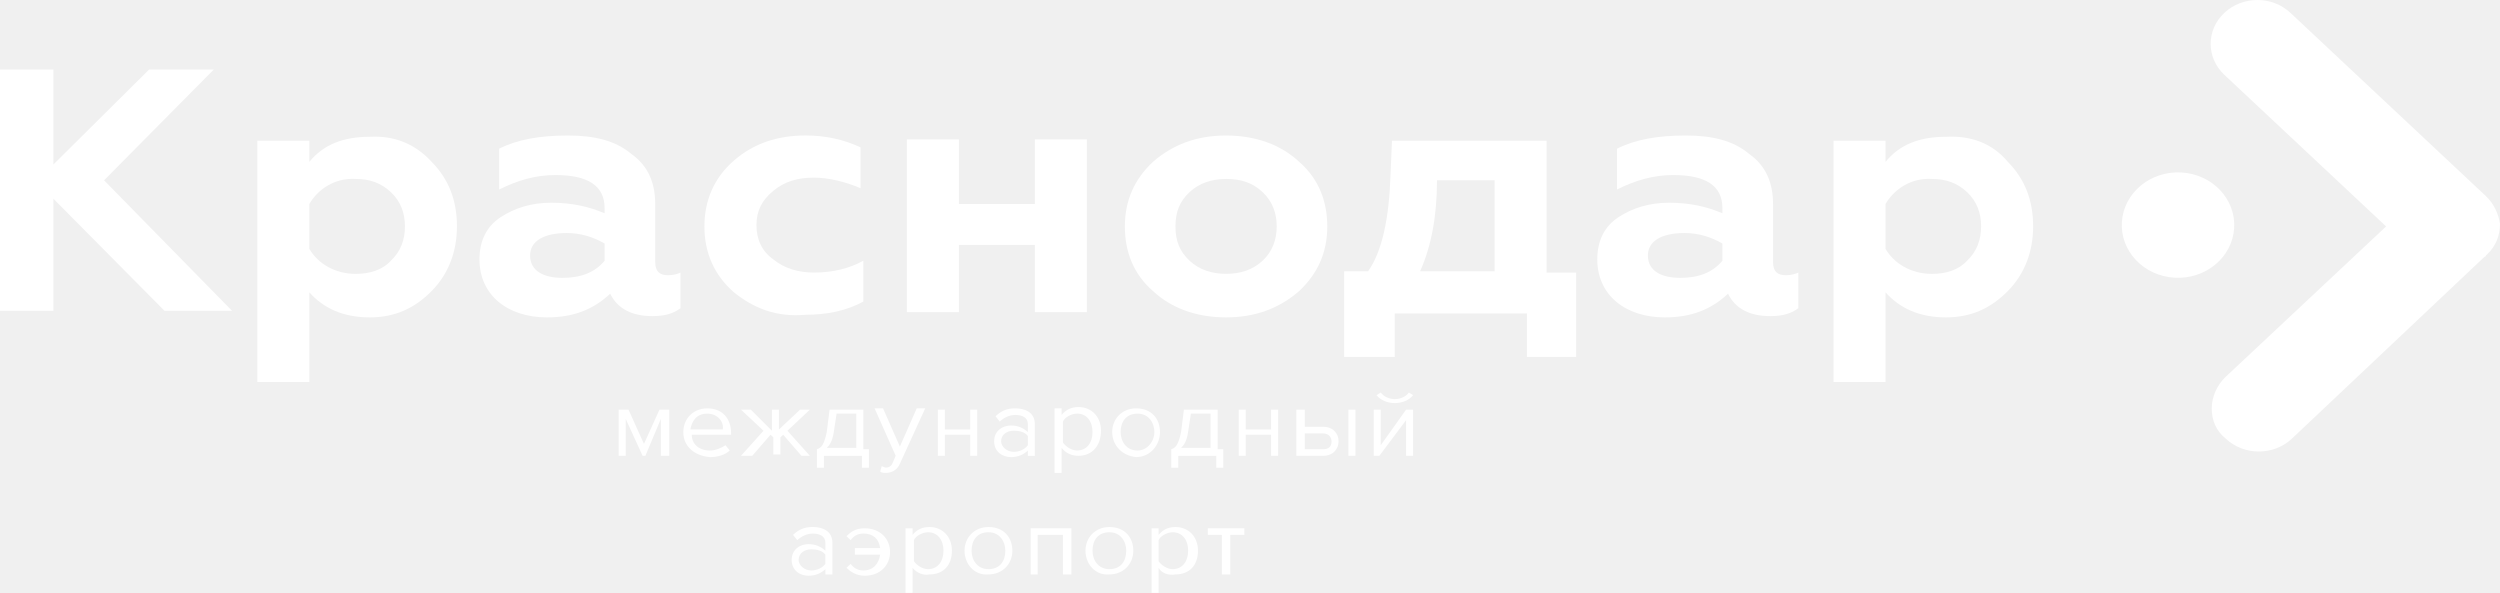
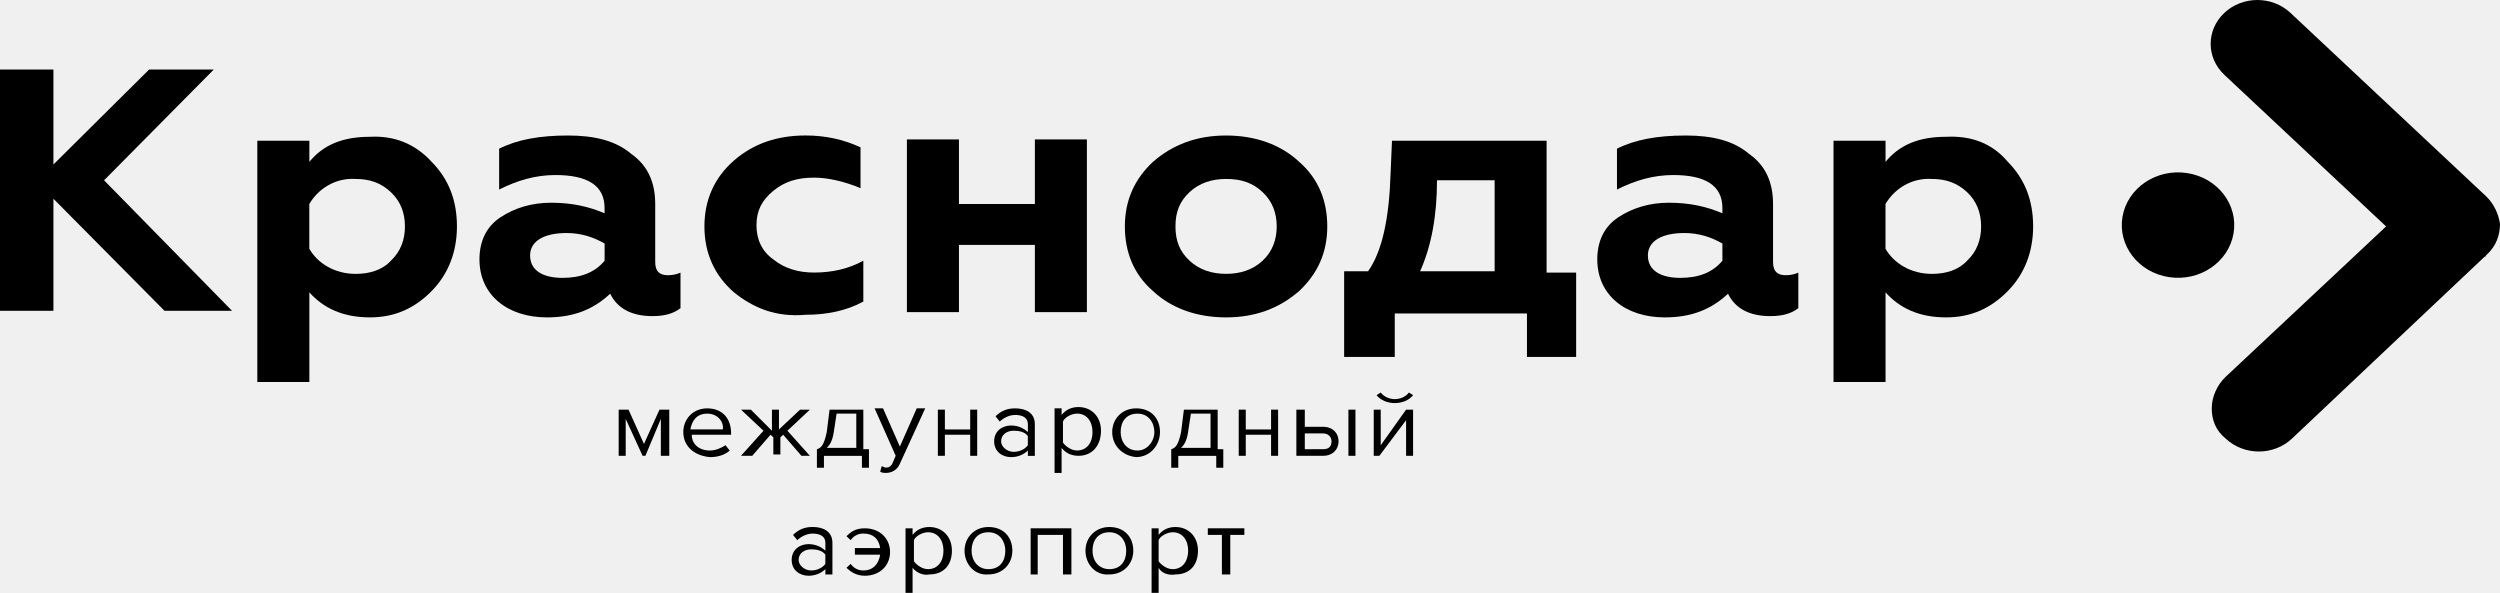
<svg xmlns="http://www.w3.org/2000/svg" class="logo" width="253" height="60" viewBox="0 0 253 60" fill="none">
-   <path d="M251.573 19.846L251.288 19.579L231.793 1.301C229.942 -0.434 226.956 -0.434 225.106 1.301C223.255 3.036 223.255 5.835 225.106 7.574L236.775 18.511L241.473 22.915L236.775 27.32L225.248 38.123C224.398 38.924 223.828 40.125 223.828 41.326C223.828 42.527 224.255 43.591 225.248 44.392C227.099 46.127 230.088 46.127 231.939 44.392L251.434 25.985C251.434 25.985 251.576 25.985 251.576 25.851L251.719 25.718C252.569 24.917 253 23.849 253 22.648C252.854 21.714 252.427 20.646 251.573 19.846Z" fill="white" />
-   <path d="M226.032 23.634C226.536 20.725 224.429 17.985 221.327 17.513C218.225 17.041 215.302 19.016 214.798 21.924C214.295 24.833 216.401 27.573 219.504 28.045C222.606 28.517 225.529 26.542 226.032 23.634Z" fill="white" />
-   <path d="M37.425 13.843C34.72 13.843 32.727 14.64 31.307 16.379V14.244H26.04V38.657H31.307V29.585C32.727 31.183 34.72 32.12 37.425 32.12C39.983 32.12 41.976 31.186 43.684 29.451C45.393 27.716 46.243 25.451 46.243 22.915C46.243 20.25 45.393 18.114 43.684 16.379C41.976 14.511 39.841 13.71 37.425 13.843ZM39.556 26.385C38.702 27.32 37.421 27.716 35.997 27.716C33.862 27.716 32.154 26.648 31.303 25.18V20.646C32.154 19.178 33.862 17.977 35.997 18.11C37.421 18.11 38.56 18.511 39.556 19.445C40.553 20.379 40.98 21.577 40.98 22.912C40.98 24.25 40.553 25.447 39.556 26.385Z" fill="white" />
-   <path d="M66.308 26.515V20.646C66.308 18.515 65.596 16.779 63.888 15.578C62.322 14.247 60.19 13.713 57.486 13.713C54.642 13.713 52.364 14.114 50.514 15.048V19.182C52.364 18.247 54.211 17.714 56.204 17.714C59.475 17.714 61.183 18.781 61.183 21.05V21.584C59.617 20.917 57.909 20.516 55.777 20.516C53.784 20.516 52.08 21.05 50.656 21.985C49.233 22.919 48.521 24.387 48.521 26.252C48.521 29.855 51.364 32.12 55.35 32.12C58.055 32.12 60.044 31.32 61.752 29.722C62.464 31.19 63.888 31.991 66.023 31.991C67.3 31.991 68.158 31.724 68.866 31.19V27.586C68.582 27.72 68.155 27.853 67.585 27.853C66.739 27.85 66.308 27.453 66.308 26.515ZM61.187 26.385C60.19 27.586 58.767 28.12 56.92 28.12C55.069 28.12 53.646 27.453 53.646 25.851C53.646 24.383 55.069 23.582 57.343 23.582C58.767 23.582 60.048 23.983 61.187 24.647V26.385Z" fill="white" />
-   <path d="M81.532 31.854C83.668 31.854 85.661 31.453 87.369 30.519V26.382C85.945 27.182 84.237 27.583 82.386 27.583C80.821 27.583 79.397 27.182 78.258 26.248C77.119 25.447 76.554 24.246 76.554 22.782C76.554 21.314 77.119 20.246 78.258 19.312C79.397 18.377 80.678 17.977 82.386 17.977C83.81 17.977 85.514 18.377 87.084 19.045V14.911C85.376 14.11 83.525 13.71 81.532 13.71C78.689 13.71 76.265 14.511 74.276 16.246C72.287 17.977 71.287 20.246 71.287 22.915C71.287 25.584 72.283 27.85 74.276 29.585C76.269 31.186 78.547 32.12 81.532 31.854Z" fill="white" />
-   <path d="M116.679 29.451C118.53 31.186 121.088 32.12 124.078 32.12C127.067 32.12 129.484 31.186 131.477 29.451C133.327 27.716 134.32 25.584 134.32 22.915C134.32 20.379 133.466 18.114 131.477 16.379C129.626 14.644 127.064 13.713 124.078 13.713C121.088 13.713 118.672 14.644 116.679 16.379C114.829 18.114 113.836 20.25 113.836 22.915C113.836 25.447 114.686 27.716 116.679 29.451ZM120.381 19.445C121.377 18.511 122.658 18.11 124.082 18.11C125.648 18.11 126.783 18.511 127.779 19.445C128.776 20.379 129.203 21.581 129.203 22.912C129.203 24.246 128.776 25.447 127.779 26.382C126.783 27.316 125.505 27.713 124.082 27.713C122.658 27.713 121.377 27.312 120.381 26.382C119.384 25.447 118.957 24.38 118.957 22.912C118.957 21.443 119.384 20.379 120.381 19.445Z" fill="white" />
-   <path d="M156.52 14.244H140.868L140.726 17.58C140.584 22.114 139.872 25.451 138.448 27.453H136.028V35.991V36.124H141.149V31.72H154.527V36.124H159.506V27.586H156.516V14.244H156.52ZM151.257 27.449H143.716C144.851 24.913 145.424 21.848 145.424 18.244H151.257V27.449Z" fill="white" />
-   <path d="M179.432 26.515V20.646C179.432 18.515 178.72 16.779 177.012 15.578C175.446 14.247 173.314 13.713 170.61 13.713C167.766 13.713 165.489 14.114 163.638 15.048V19.182C165.489 18.247 167.335 17.714 169.328 17.714C172.599 17.714 174.307 18.781 174.307 21.05V21.584C172.741 20.917 171.033 20.516 168.901 20.516C166.908 20.516 165.204 21.05 163.78 21.985C162.357 22.919 161.645 24.387 161.645 26.252C161.645 29.855 164.488 32.12 168.474 32.12C171.179 32.12 173.168 31.32 174.877 29.722C175.588 31.19 177.012 31.991 179.147 31.991C180.425 31.991 181.283 31.724 181.991 31.19V27.586C181.706 27.72 181.279 27.853 180.709 27.853C179.859 27.85 179.432 27.453 179.432 26.515ZM174.307 26.385C173.311 27.586 171.887 28.12 170.04 28.12C168.19 28.12 166.766 27.453 166.766 25.851C166.766 24.383 168.19 23.582 170.463 23.582C171.887 23.582 173.168 23.983 174.307 24.647V26.385Z" fill="white" />
-   <path d="M196.934 13.843C194.229 13.843 192.236 14.64 190.817 16.379V14.244H185.553V38.657H190.817V29.585C192.236 31.183 194.229 32.12 196.934 32.12C199.497 32.12 201.486 31.186 203.194 29.451C204.902 27.716 205.753 25.451 205.753 22.915C205.753 20.25 204.902 18.114 203.194 16.379C201.628 14.511 199.497 13.71 196.934 13.843ZM199.07 26.385C198.212 27.32 196.934 27.716 195.511 27.716C193.375 27.716 191.667 26.648 190.813 25.18V20.646C191.667 19.178 193.375 17.977 195.511 18.11C196.93 18.11 198.069 18.511 199.07 19.445C200.062 20.379 200.489 21.577 200.489 22.912C200.489 24.25 200.062 25.447 199.07 26.385Z" fill="white" />
-   <path d="M21.631 7.04H15.086L5.406 16.646V7.04H0V31.453H5.406V20.112L16.648 31.453H23.481L10.531 18.247L21.631 7.04Z" fill="white" />
-   <path d="M97.046 24.784H104.729V31.587H109.992V14.11H104.729V20.646H97.046V14.11H91.778V31.587H97.046V24.784Z" fill="white" />
-   <path d="M87.938 47.328V45.46H87.369V41.459H83.952L83.668 43.728C83.383 45.063 83.102 45.33 82.671 45.463V47.332H83.383V46.131H87.227V47.332H87.938V47.328ZM86.657 45.326H83.668C83.952 45.059 84.237 44.659 84.379 43.725L84.664 41.856H86.657V45.326Z" fill="white" />
-   <path d="M92.775 41.322L91.067 45.193L89.362 41.322H88.508L90.643 46.123L90.359 46.791C90.216 47.191 89.931 47.325 89.647 47.325C89.504 47.325 89.366 47.191 89.22 47.191L89.077 47.725C89.22 47.858 89.504 47.858 89.647 47.858C90.216 47.858 90.789 47.592 91.07 46.924L93.633 41.322H92.775Z" fill="white" />
-   <path d="M133.897 43.191H132.046V41.456H131.192V46.127H133.897C134.893 46.127 135.463 45.46 135.463 44.659C135.467 43.858 134.893 43.191 133.897 43.191ZM133.897 45.46H132.046V43.862H133.897C134.466 43.862 134.751 44.262 134.751 44.663C134.751 45.193 134.466 45.46 133.897 45.46Z" fill="white" />
-   <path d="M137.171 41.456H136.459V46.127H137.171V41.456Z" fill="white" />
-   <path d="M139.73 45.059V41.456H139.022V46.127H139.591L142.296 42.523V46.127H143.004V41.456H142.296L139.73 45.059Z" fill="white" />
-   <path d="M141.157 40.392C140.588 40.392 140.018 40.125 139.733 39.724L139.306 39.991C139.733 40.525 140.445 40.792 141.157 40.792C141.869 40.792 142.581 40.525 143.008 39.991L142.581 39.724C142.296 40.125 141.726 40.392 141.157 40.392Z" fill="white" />
-   <path d="M82.248 53.33C81.394 53.33 80.824 53.594 80.255 54.131L80.682 54.665C81.109 54.265 81.679 53.998 82.248 53.998C82.96 53.998 83.529 54.261 83.529 54.928V55.733C83.102 55.332 82.533 55.066 81.821 55.066C80.971 55.066 80.117 55.596 80.117 56.667C80.117 57.735 80.971 58.265 81.821 58.265C82.533 58.265 83.102 58.002 83.529 57.598V58.135H84.241V54.932C84.237 53.731 83.241 53.33 82.248 53.33ZM83.525 57.064C83.241 57.464 82.671 57.731 82.102 57.731C81.39 57.731 80.821 57.197 80.821 56.663C80.821 55.996 81.39 55.592 82.102 55.592C82.671 55.592 83.241 55.729 83.525 56.13V57.064Z" fill="white" />
-   <path d="M87.511 53.464C86.515 53.464 86.088 53.864 85.661 54.261L86.088 54.661C86.373 54.261 86.8 53.994 87.369 53.994C88.365 53.994 88.935 54.524 89.073 55.462H86.515V56.13H89.073C88.931 57.064 88.362 57.731 87.369 57.731C86.8 57.731 86.373 57.464 86.088 57.064L85.661 57.464C86.088 57.865 86.657 58.265 87.511 58.265C89.077 58.265 90.074 57.197 90.074 55.863C90.074 54.532 89.073 53.464 87.511 53.464Z" fill="white" />
-   <path d="M94.056 53.334C93.344 53.334 92.775 53.597 92.352 54.131V53.464H91.64V60H92.352V57.464C92.779 57.998 93.49 58.261 94.056 58.132C95.48 58.132 96.334 57.197 96.334 55.733C96.334 54.265 95.337 53.334 94.056 53.334ZM93.914 57.598C93.344 57.598 92.775 57.197 92.49 56.8V54.665C92.632 54.265 93.344 53.864 93.914 53.864C94.91 53.864 95.48 54.665 95.48 55.733C95.48 56.8 94.91 57.598 93.914 57.598Z" fill="white" />
-   <path d="M100.031 53.334C98.608 53.334 97.611 54.398 97.611 55.733C97.611 57.067 98.608 58.265 100.031 58.132C101.455 58.132 102.451 57.067 102.451 55.733C102.451 54.398 101.601 53.334 100.031 53.334ZM100.031 57.598C98.892 57.598 98.323 56.663 98.323 55.733C98.323 54.665 98.892 53.864 100.031 53.864C101.17 53.864 101.739 54.798 101.739 55.733C101.739 56.8 101.17 57.598 100.031 57.598Z" fill="white" />
-   <path d="M65.169 44.926L63.607 41.456H62.61V46.127H63.322V42.394L65.03 46.127H65.315L66.877 42.394V46.127H67.731V41.456H66.739L65.169 44.926Z" fill="white" />
-   <path d="M71.571 41.326C70.148 41.326 69.151 42.39 69.151 43.725C69.151 45.193 70.29 46.127 71.856 46.261C72.71 46.261 73.422 45.997 73.849 45.593L73.422 45.059C72.995 45.326 72.425 45.593 71.856 45.593C70.717 45.593 70.005 44.926 70.005 43.995H73.987V43.862C73.991 42.39 73.141 41.326 71.571 41.326ZM73.141 43.458H69.867C70.009 42.661 70.436 41.86 71.575 41.86C72.714 41.86 73.283 42.79 73.141 43.458Z" fill="white" />
-   <path d="M81.959 46.127L79.686 43.591L81.959 41.456H80.967L78.831 43.461V41.456H78.12V43.591L75.984 41.456H74.988L77.266 43.591L74.988 46.127H76.127L77.977 43.995L78.262 44.258V45.993H78.974V44.258L79.258 43.995L81.105 46.127H81.959Z" fill="white" />
-   <path d="M98.892 46.127V41.456H98.184V43.461H95.622V41.456H94.91V46.127H95.622V43.995H98.184V46.127H98.892Z" fill="white" />
-   <path d="M104.725 46.127V42.924C104.725 41.723 103.729 41.326 102.736 41.326C101.882 41.326 101.312 41.589 100.747 42.127L101.174 42.661C101.601 42.26 102.17 41.993 102.74 41.993C103.452 41.993 104.021 42.257 104.021 42.924V43.728C103.594 43.328 103.024 43.061 102.317 43.061C101.462 43.061 100.608 43.591 100.608 44.663C100.608 45.73 101.462 46.261 102.317 46.261C103.028 46.261 103.598 45.997 104.021 45.593V46.131H104.725V46.127ZM102.594 45.727C101.882 45.727 101.312 45.193 101.312 44.659C101.312 43.992 101.882 43.588 102.594 43.588C103.163 43.588 103.732 43.725 104.017 44.125V45.059C103.732 45.46 103.163 45.727 102.594 45.727Z" fill="white" />
-   <path d="M111.42 43.591C111.42 42.123 110.423 41.193 109.142 41.193C108.43 41.193 107.861 41.459 107.434 41.993V41.326H106.722V47.862H107.434V45.326C107.861 45.86 108.43 46.127 109.142 46.127C110.566 46.127 111.42 45.059 111.42 43.591ZM108.996 45.59C108.426 45.59 107.861 45.189 107.572 44.792V42.661C107.715 42.257 108.426 41.856 108.996 41.856C109.992 41.856 110.562 42.661 110.562 43.725C110.566 44.792 109.996 45.59 108.996 45.59Z" fill="white" />
-   <path d="M117.391 43.725C117.391 42.39 116.541 41.326 114.975 41.326C113.551 41.326 112.555 42.39 112.555 43.725C112.555 45.059 113.551 46.123 114.975 46.257C116.395 46.257 117.391 45.059 117.391 43.725ZM115.117 45.593C113.978 45.593 113.409 44.659 113.409 43.728C113.409 42.661 113.978 41.86 115.117 41.86C116.256 41.86 116.822 42.794 116.822 43.728C116.822 44.663 116.11 45.593 115.117 45.593Z" fill="white" />
-   <path d="M123.797 47.328V45.46H123.228V41.459H119.811L119.526 43.728C119.242 45.063 118.957 45.33 118.53 45.463V47.332H119.242V46.131H123.085V47.332H123.797V47.328ZM122.512 45.326H119.523C119.807 45.059 120.096 44.659 120.234 43.725L120.519 41.856H122.508V45.326H122.512Z" fill="white" />
-   <path d="M128.633 43.461H126.071V41.456H125.359V46.127H126.071V43.995H128.633V46.127H129.345V41.456H128.633V43.461Z" fill="white" />
-   <path d="M104.302 58.135H105.014V54.131H107.572V58.135H108.426V53.464H104.302V58.135Z" fill="white" />
-   <path d="M112.27 53.334C110.846 53.334 109.85 54.398 109.85 55.733C109.85 57.067 110.846 58.265 112.27 58.132C113.694 58.132 114.69 57.067 114.69 55.733C114.69 54.398 113.836 53.334 112.27 53.334ZM112.27 57.598C111.131 57.598 110.562 56.663 110.562 55.733C110.562 54.665 111.131 53.864 112.27 53.864C113.409 53.864 113.974 54.798 113.974 55.733C113.974 56.8 113.409 57.598 112.27 57.598Z" fill="white" />
-   <path d="M118.957 53.334C118.245 53.334 117.676 53.597 117.253 54.131V53.464H116.541V60H117.253V57.464C117.537 57.998 118.249 58.261 118.957 58.132C120.381 58.132 121.235 57.197 121.235 55.733C121.235 54.265 120.238 53.334 118.957 53.334ZM118.676 57.598C118.107 57.598 117.537 57.197 117.253 56.8V54.665C117.395 54.265 118.107 53.864 118.676 53.864C119.673 53.864 120.242 54.665 120.242 55.733C120.238 56.8 119.669 57.598 118.676 57.598Z" fill="white" />
-   <path d="M122.231 54.131H123.655V58.135H124.505V54.131H125.929V53.464H122.231V54.131Z" fill="white" />
+   <path d="M251.573 19.846L251.288 19.579L231.793 1.301C229.942 -0.434 226.956 -0.434 225.106 1.301C223.255 3.036 223.255 5.835 225.106 7.574L236.775 18.511L241.473 22.915L236.775 27.32L225.248 38.123C224.398 38.924 223.828 40.125 223.828 41.326C223.828 42.527 224.255 43.591 225.248 44.392C227.099 46.127 230.088 46.127 231.939 44.392L251.434 25.985C251.434 25.985 251.576 25.985 251.576 25.851L251.719 25.718C252.569 24.917 253 23.849 253 22.648C252.854 21.714 252.427 20.646 251.573 19.846Z" fill="currentColor" />
+   <path d="M226.032 23.634C226.536 20.725 224.429 17.985 221.327 17.513C218.225 17.041 215.302 19.016 214.798 21.924C214.295 24.833 216.401 27.573 219.504 28.045C222.606 28.517 225.529 26.542 226.032 23.634Z" fill="currentColor" />
+   <path d="M37.425 13.843C34.72 13.843 32.727 14.64 31.307 16.379V14.244H26.04V38.657H31.307V29.585C32.727 31.183 34.72 32.12 37.425 32.12C39.983 32.12 41.976 31.186 43.684 29.451C45.393 27.716 46.243 25.451 46.243 22.915C46.243 20.25 45.393 18.114 43.684 16.379C41.976 14.511 39.841 13.71 37.425 13.843ZM39.556 26.385C38.702 27.32 37.421 27.716 35.997 27.716C33.862 27.716 32.154 26.648 31.303 25.18V20.646C32.154 19.178 33.862 17.977 35.997 18.11C37.421 18.11 38.56 18.511 39.556 19.445C40.553 20.379 40.98 21.577 40.98 22.912C40.98 24.25 40.553 25.447 39.556 26.385Z" fill="currentColor" />
+   <path d="M66.308 26.515V20.646C66.308 18.515 65.596 16.779 63.888 15.578C62.322 14.247 60.19 13.713 57.486 13.713C54.642 13.713 52.364 14.114 50.514 15.048V19.182C52.364 18.247 54.211 17.714 56.204 17.714C59.475 17.714 61.183 18.781 61.183 21.05V21.584C59.617 20.917 57.909 20.516 55.777 20.516C53.784 20.516 52.08 21.05 50.656 21.985C49.233 22.919 48.521 24.387 48.521 26.252C48.521 29.855 51.364 32.12 55.35 32.12C58.055 32.12 60.044 31.32 61.752 29.722C62.464 31.19 63.888 31.991 66.023 31.991C67.3 31.991 68.158 31.724 68.866 31.19V27.586C68.582 27.72 68.155 27.853 67.585 27.853C66.739 27.85 66.308 27.453 66.308 26.515ZM61.187 26.385C60.19 27.586 58.767 28.12 56.92 28.12C55.069 28.12 53.646 27.453 53.646 25.851C53.646 24.383 55.069 23.582 57.343 23.582C58.767 23.582 60.048 23.983 61.187 24.647V26.385Z" fill="currentColor" />
+   <path d="M81.532 31.854C83.668 31.854 85.661 31.453 87.369 30.519V26.382C85.945 27.182 84.237 27.583 82.386 27.583C80.821 27.583 79.397 27.182 78.258 26.248C77.119 25.447 76.554 24.246 76.554 22.782C76.554 21.314 77.119 20.246 78.258 19.312C79.397 18.377 80.678 17.977 82.386 17.977C83.81 17.977 85.514 18.377 87.084 19.045V14.911C85.376 14.11 83.525 13.71 81.532 13.71C78.689 13.71 76.265 14.511 74.276 16.246C72.287 17.977 71.287 20.246 71.287 22.915C71.287 25.584 72.283 27.85 74.276 29.585C76.269 31.186 78.547 32.12 81.532 31.854Z" fill="currentColor" />
+   <path d="M116.679 29.451C118.53 31.186 121.088 32.12 124.078 32.12C127.067 32.12 129.484 31.186 131.477 29.451C133.327 27.716 134.32 25.584 134.32 22.915C134.32 20.379 133.466 18.114 131.477 16.379C129.626 14.644 127.064 13.713 124.078 13.713C121.088 13.713 118.672 14.644 116.679 16.379C114.829 18.114 113.836 20.25 113.836 22.915C113.836 25.447 114.686 27.716 116.679 29.451ZM120.381 19.445C121.377 18.511 122.658 18.11 124.082 18.11C125.648 18.11 126.783 18.511 127.779 19.445C128.776 20.379 129.203 21.581 129.203 22.912C129.203 24.246 128.776 25.447 127.779 26.382C126.783 27.316 125.505 27.713 124.082 27.713C122.658 27.713 121.377 27.312 120.381 26.382C119.384 25.447 118.957 24.38 118.957 22.912C118.957 21.443 119.384 20.379 120.381 19.445Z" fill="currentColor" />
+   <path d="M156.52 14.244H140.868L140.726 17.58C140.584 22.114 139.872 25.451 138.448 27.453H136.028V35.991V36.124H141.149V31.72H154.527V36.124H159.506V27.586H156.516V14.244H156.52ZM151.257 27.449H143.716C144.851 24.913 145.424 21.848 145.424 18.244H151.257V27.449Z" fill="currentColor" />
+   <path d="M179.432 26.515V20.646C179.432 18.515 178.72 16.779 177.012 15.578C175.446 14.247 173.314 13.713 170.61 13.713C167.766 13.713 165.489 14.114 163.638 15.048V19.182C165.489 18.247 167.335 17.714 169.328 17.714C172.599 17.714 174.307 18.781 174.307 21.05V21.584C172.741 20.917 171.033 20.516 168.901 20.516C166.908 20.516 165.204 21.05 163.78 21.985C162.357 22.919 161.645 24.387 161.645 26.252C161.645 29.855 164.488 32.12 168.474 32.12C171.179 32.12 173.168 31.32 174.877 29.722C175.588 31.19 177.012 31.991 179.147 31.991C180.425 31.991 181.283 31.724 181.991 31.19V27.586C181.706 27.72 181.279 27.853 180.709 27.853C179.859 27.85 179.432 27.453 179.432 26.515ZM174.307 26.385C173.311 27.586 171.887 28.12 170.04 28.12C168.19 28.12 166.766 27.453 166.766 25.851C166.766 24.383 168.19 23.582 170.463 23.582C171.887 23.582 173.168 23.983 174.307 24.647V26.385Z" fill="currentColor" />
+   <path d="M196.934 13.843C194.229 13.843 192.236 14.64 190.817 16.379V14.244H185.553V38.657H190.817V29.585C192.236 31.183 194.229 32.12 196.934 32.12C199.497 32.12 201.486 31.186 203.194 29.451C204.902 27.716 205.753 25.451 205.753 22.915C205.753 20.25 204.902 18.114 203.194 16.379C201.628 14.511 199.497 13.71 196.934 13.843ZM199.07 26.385C198.212 27.32 196.934 27.716 195.511 27.716C193.375 27.716 191.667 26.648 190.813 25.18V20.646C191.667 19.178 193.375 17.977 195.511 18.11C196.93 18.11 198.069 18.511 199.07 19.445C200.062 20.379 200.489 21.577 200.489 22.912C200.489 24.25 200.062 25.447 199.07 26.385Z" fill="currentColor" />
+   <path d="M21.631 7.04H15.086L5.406 16.646V7.04H0V31.453H5.406V20.112L16.648 31.453H23.481L10.531 18.247L21.631 7.04Z" fill="currentColor" />
+   <path d="M97.046 24.784H104.729V31.587H109.992V14.11H104.729V20.646H97.046V14.11H91.778V31.587H97.046V24.784Z" fill="currentColor" />
+   <path d="M87.938 47.328V45.46H87.369V41.459H83.952L83.668 43.728C83.383 45.063 83.102 45.33 82.671 45.463V47.332H83.383V46.131H87.227V47.332H87.938V47.328ZM86.657 45.326H83.668C83.952 45.059 84.237 44.659 84.379 43.725L84.664 41.856H86.657V45.326Z" fill="currentColor" />
+   <path d="M92.775 41.322L91.067 45.193L89.362 41.322H88.508L90.643 46.123L90.359 46.791C90.216 47.191 89.931 47.325 89.647 47.325C89.504 47.325 89.366 47.191 89.22 47.191L89.077 47.725C89.22 47.858 89.504 47.858 89.647 47.858C90.216 47.858 90.789 47.592 91.07 46.924L93.633 41.322H92.775Z" fill="currentColor" />
+   <path d="M133.897 43.191H132.046V41.456H131.192V46.127H133.897C134.893 46.127 135.463 45.46 135.463 44.659C135.467 43.858 134.893 43.191 133.897 43.191ZM133.897 45.46H132.046V43.862H133.897C134.466 43.862 134.751 44.262 134.751 44.663C134.751 45.193 134.466 45.46 133.897 45.46Z" fill="currentColor" />
+   <path d="M137.171 41.456H136.459V46.127H137.171V41.456Z" fill="currentColor" />
+   <path d="M139.73 45.059V41.456H139.022V46.127H139.591L142.296 42.523V46.127H143.004V41.456H142.296L139.73 45.059Z" fill="currentColor" />
+   <path d="M141.157 40.392C140.588 40.392 140.018 40.125 139.733 39.724L139.306 39.991C139.733 40.525 140.445 40.792 141.157 40.792C141.869 40.792 142.581 40.525 143.008 39.991L142.581 39.724C142.296 40.125 141.726 40.392 141.157 40.392Z" fill="currentColor" />
+   <path d="M82.248 53.33C81.394 53.33 80.824 53.594 80.255 54.131L80.682 54.665C81.109 54.265 81.679 53.998 82.248 53.998C82.96 53.998 83.529 54.261 83.529 54.928V55.733C83.102 55.332 82.533 55.066 81.821 55.066C80.971 55.066 80.117 55.596 80.117 56.667C80.117 57.735 80.971 58.265 81.821 58.265C82.533 58.265 83.102 58.002 83.529 57.598V58.135H84.241V54.932C84.237 53.731 83.241 53.33 82.248 53.33ZM83.525 57.064C83.241 57.464 82.671 57.731 82.102 57.731C81.39 57.731 80.821 57.197 80.821 56.663C80.821 55.996 81.39 55.592 82.102 55.592C82.671 55.592 83.241 55.729 83.525 56.13V57.064Z" fill="currentColor" />
+   <path d="M87.511 53.464C86.515 53.464 86.088 53.864 85.661 54.261L86.088 54.661C86.373 54.261 86.8 53.994 87.369 53.994C88.365 53.994 88.935 54.524 89.073 55.462H86.515V56.13H89.073C88.931 57.064 88.362 57.731 87.369 57.731C86.8 57.731 86.373 57.464 86.088 57.064L85.661 57.464C86.088 57.865 86.657 58.265 87.511 58.265C89.077 58.265 90.074 57.197 90.074 55.863C90.074 54.532 89.073 53.464 87.511 53.464Z" fill="currentColor" />
+   <path d="M94.056 53.334C93.344 53.334 92.775 53.597 92.352 54.131V53.464H91.64V60H92.352V57.464C92.779 57.998 93.49 58.261 94.056 58.132C95.48 58.132 96.334 57.197 96.334 55.733C96.334 54.265 95.337 53.334 94.056 53.334ZM93.914 57.598C93.344 57.598 92.775 57.197 92.49 56.8V54.665C92.632 54.265 93.344 53.864 93.914 53.864C94.91 53.864 95.48 54.665 95.48 55.733C95.48 56.8 94.91 57.598 93.914 57.598Z" fill="currentColor" />
+   <path d="M100.031 53.334C98.608 53.334 97.611 54.398 97.611 55.733C97.611 57.067 98.608 58.265 100.031 58.132C101.455 58.132 102.451 57.067 102.451 55.733C102.451 54.398 101.601 53.334 100.031 53.334ZM100.031 57.598C98.892 57.598 98.323 56.663 98.323 55.733C98.323 54.665 98.892 53.864 100.031 53.864C101.17 53.864 101.739 54.798 101.739 55.733C101.739 56.8 101.17 57.598 100.031 57.598Z" fill="currentColor" />
+   <path d="M65.169 44.926L63.607 41.456H62.61V46.127H63.322V42.394L65.03 46.127H65.315L66.877 42.394V46.127H67.731V41.456H66.739L65.169 44.926Z" fill="currentColor" />
+   <path d="M71.571 41.326C70.148 41.326 69.151 42.39 69.151 43.725C69.151 45.193 70.29 46.127 71.856 46.261C72.71 46.261 73.422 45.997 73.849 45.593L73.422 45.059C72.995 45.326 72.425 45.593 71.856 45.593C70.717 45.593 70.005 44.926 70.005 43.995H73.987V43.862C73.991 42.39 73.141 41.326 71.571 41.326ZM73.141 43.458H69.867C70.009 42.661 70.436 41.86 71.575 41.86C72.714 41.86 73.283 42.79 73.141 43.458Z" fill="currentColor" />
+   <path d="M81.959 46.127L79.686 43.591L81.959 41.456H80.967L78.831 43.461V41.456H78.12V43.591L75.984 41.456H74.988L77.266 43.591L74.988 46.127H76.127L77.977 43.995L78.262 44.258V45.993H78.974V44.258L79.258 43.995L81.105 46.127H81.959Z" fill="currentColor" />
+   <path d="M98.892 46.127V41.456H98.184V43.461H95.622V41.456H94.91V46.127H95.622V43.995H98.184V46.127H98.892Z" fill="currentColor" />
+   <path d="M104.725 46.127V42.924C104.725 41.723 103.729 41.326 102.736 41.326C101.882 41.326 101.312 41.589 100.747 42.127L101.174 42.661C101.601 42.26 102.17 41.993 102.74 41.993C103.452 41.993 104.021 42.257 104.021 42.924V43.728C103.594 43.328 103.024 43.061 102.317 43.061C101.462 43.061 100.608 43.591 100.608 44.663C100.608 45.73 101.462 46.261 102.317 46.261C103.028 46.261 103.598 45.997 104.021 45.593V46.131H104.725V46.127ZM102.594 45.727C101.882 45.727 101.312 45.193 101.312 44.659C101.312 43.992 101.882 43.588 102.594 43.588C103.163 43.588 103.732 43.725 104.017 44.125V45.059C103.732 45.46 103.163 45.727 102.594 45.727Z" fill="currentColor" />
+   <path d="M111.42 43.591C111.42 42.123 110.423 41.193 109.142 41.193C108.43 41.193 107.861 41.459 107.434 41.993V41.326H106.722V47.862H107.434V45.326C107.861 45.86 108.43 46.127 109.142 46.127C110.566 46.127 111.42 45.059 111.42 43.591ZM108.996 45.59C108.426 45.59 107.861 45.189 107.572 44.792V42.661C107.715 42.257 108.426 41.856 108.996 41.856C109.992 41.856 110.562 42.661 110.562 43.725C110.566 44.792 109.996 45.59 108.996 45.59Z" fill="currentColor" />
+   <path d="M117.391 43.725C117.391 42.39 116.541 41.326 114.975 41.326C113.551 41.326 112.555 42.39 112.555 43.725C112.555 45.059 113.551 46.123 114.975 46.257C116.395 46.257 117.391 45.059 117.391 43.725ZM115.117 45.593C113.978 45.593 113.409 44.659 113.409 43.728C113.409 42.661 113.978 41.86 115.117 41.86C116.256 41.86 116.822 42.794 116.822 43.728C116.822 44.663 116.11 45.593 115.117 45.593Z" fill="currentColor" />
+   <path d="M123.797 47.328V45.46H123.228V41.459H119.811L119.526 43.728C119.242 45.063 118.957 45.33 118.53 45.463V47.332H119.242V46.131H123.085V47.332H123.797V47.328ZM122.512 45.326H119.523C119.807 45.059 120.096 44.659 120.234 43.725L120.519 41.856H122.508V45.326H122.512Z" fill="currentColor" />
+   <path d="M128.633 43.461H126.071V41.456H125.359V46.127H126.071V43.995H128.633V46.127H129.345V41.456H128.633V43.461Z" fill="currentColor" />
+   <path d="M104.302 58.135H105.014V54.131H107.572V58.135H108.426V53.464H104.302V58.135Z" fill="currentColor" />
+   <path d="M112.27 53.334C110.846 53.334 109.85 54.398 109.85 55.733C109.85 57.067 110.846 58.265 112.27 58.132C113.694 58.132 114.69 57.067 114.69 55.733C114.69 54.398 113.836 53.334 112.27 53.334ZM112.27 57.598C111.131 57.598 110.562 56.663 110.562 55.733C110.562 54.665 111.131 53.864 112.27 53.864C113.409 53.864 113.974 54.798 113.974 55.733C113.974 56.8 113.409 57.598 112.27 57.598Z" fill="currentColor" />
+   <path d="M118.957 53.334C118.245 53.334 117.676 53.597 117.253 54.131V53.464H116.541V60H117.253V57.464C117.537 57.998 118.249 58.261 118.957 58.132C120.381 58.132 121.235 57.197 121.235 55.733C121.235 54.265 120.238 53.334 118.957 53.334ZM118.676 57.598C118.107 57.598 117.537 57.197 117.253 56.8V54.665C117.395 54.265 118.107 53.864 118.676 53.864C119.673 53.864 120.242 54.665 120.242 55.733C120.238 56.8 119.669 57.598 118.676 57.598Z" fill="currentColor" />
+   <path d="M122.231 54.131H123.655V58.135H124.505V54.131H125.929V53.464H122.231V54.131Z" fill="currentColor" />
</svg>
